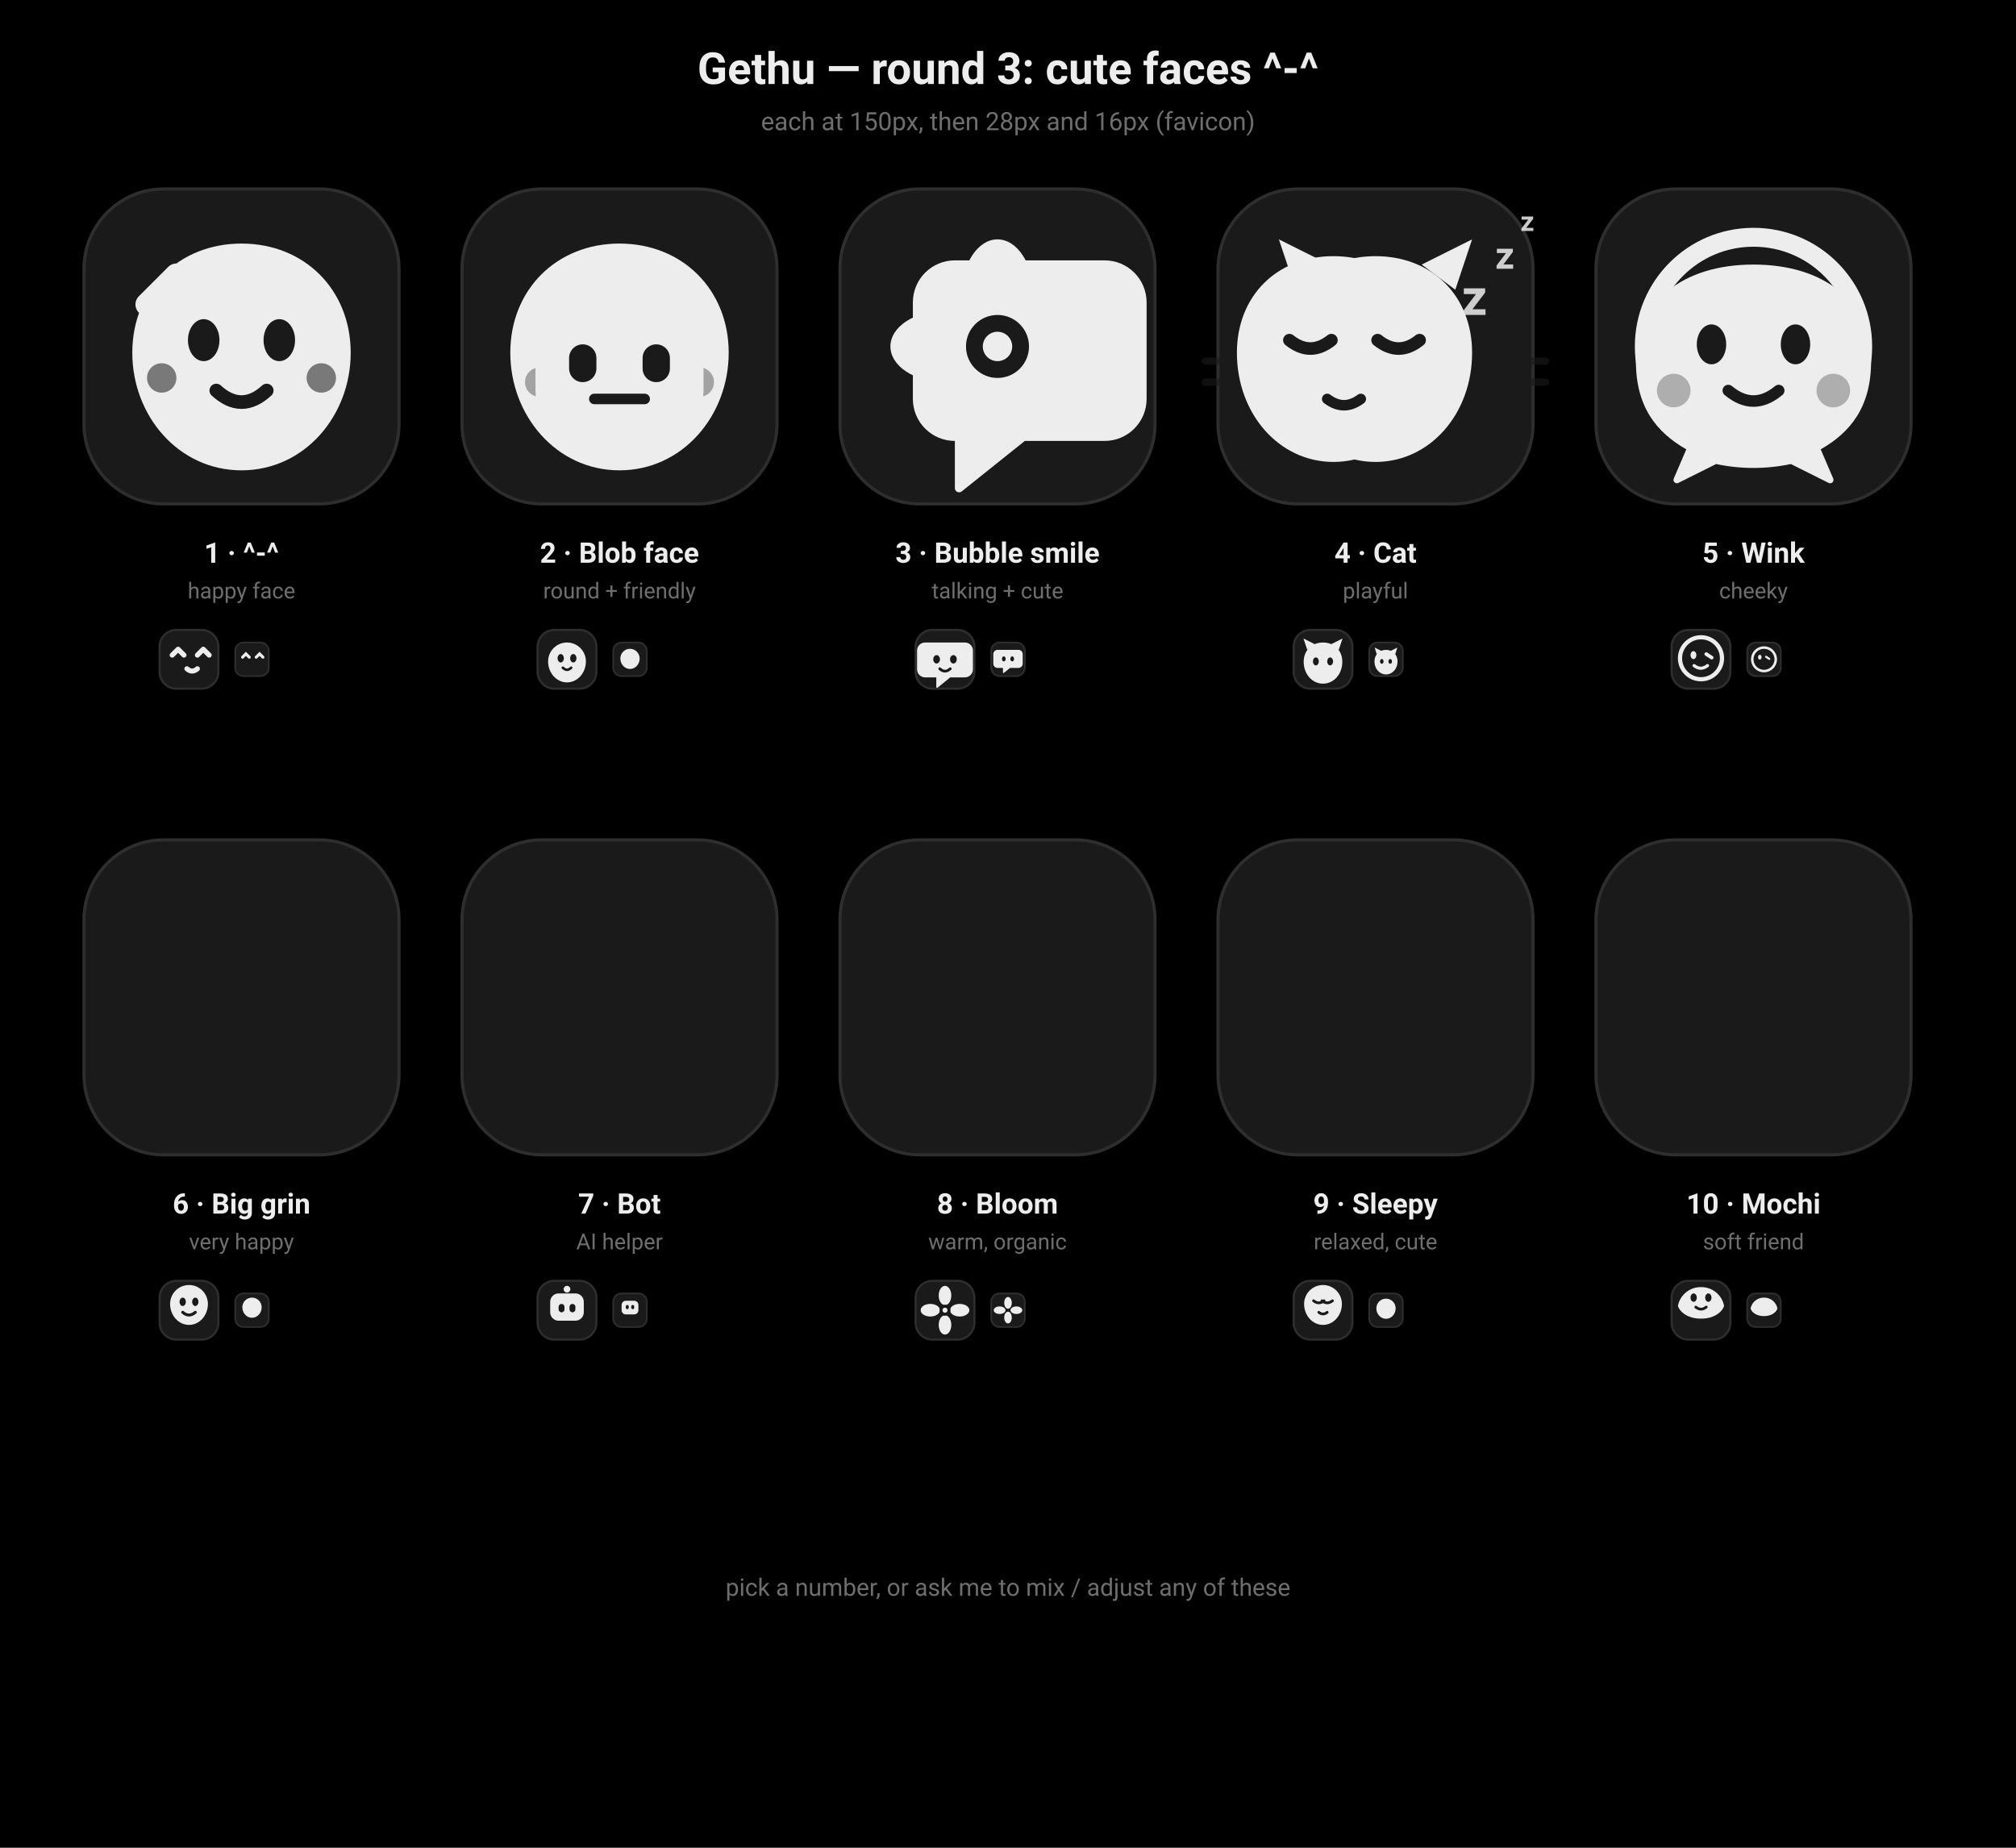
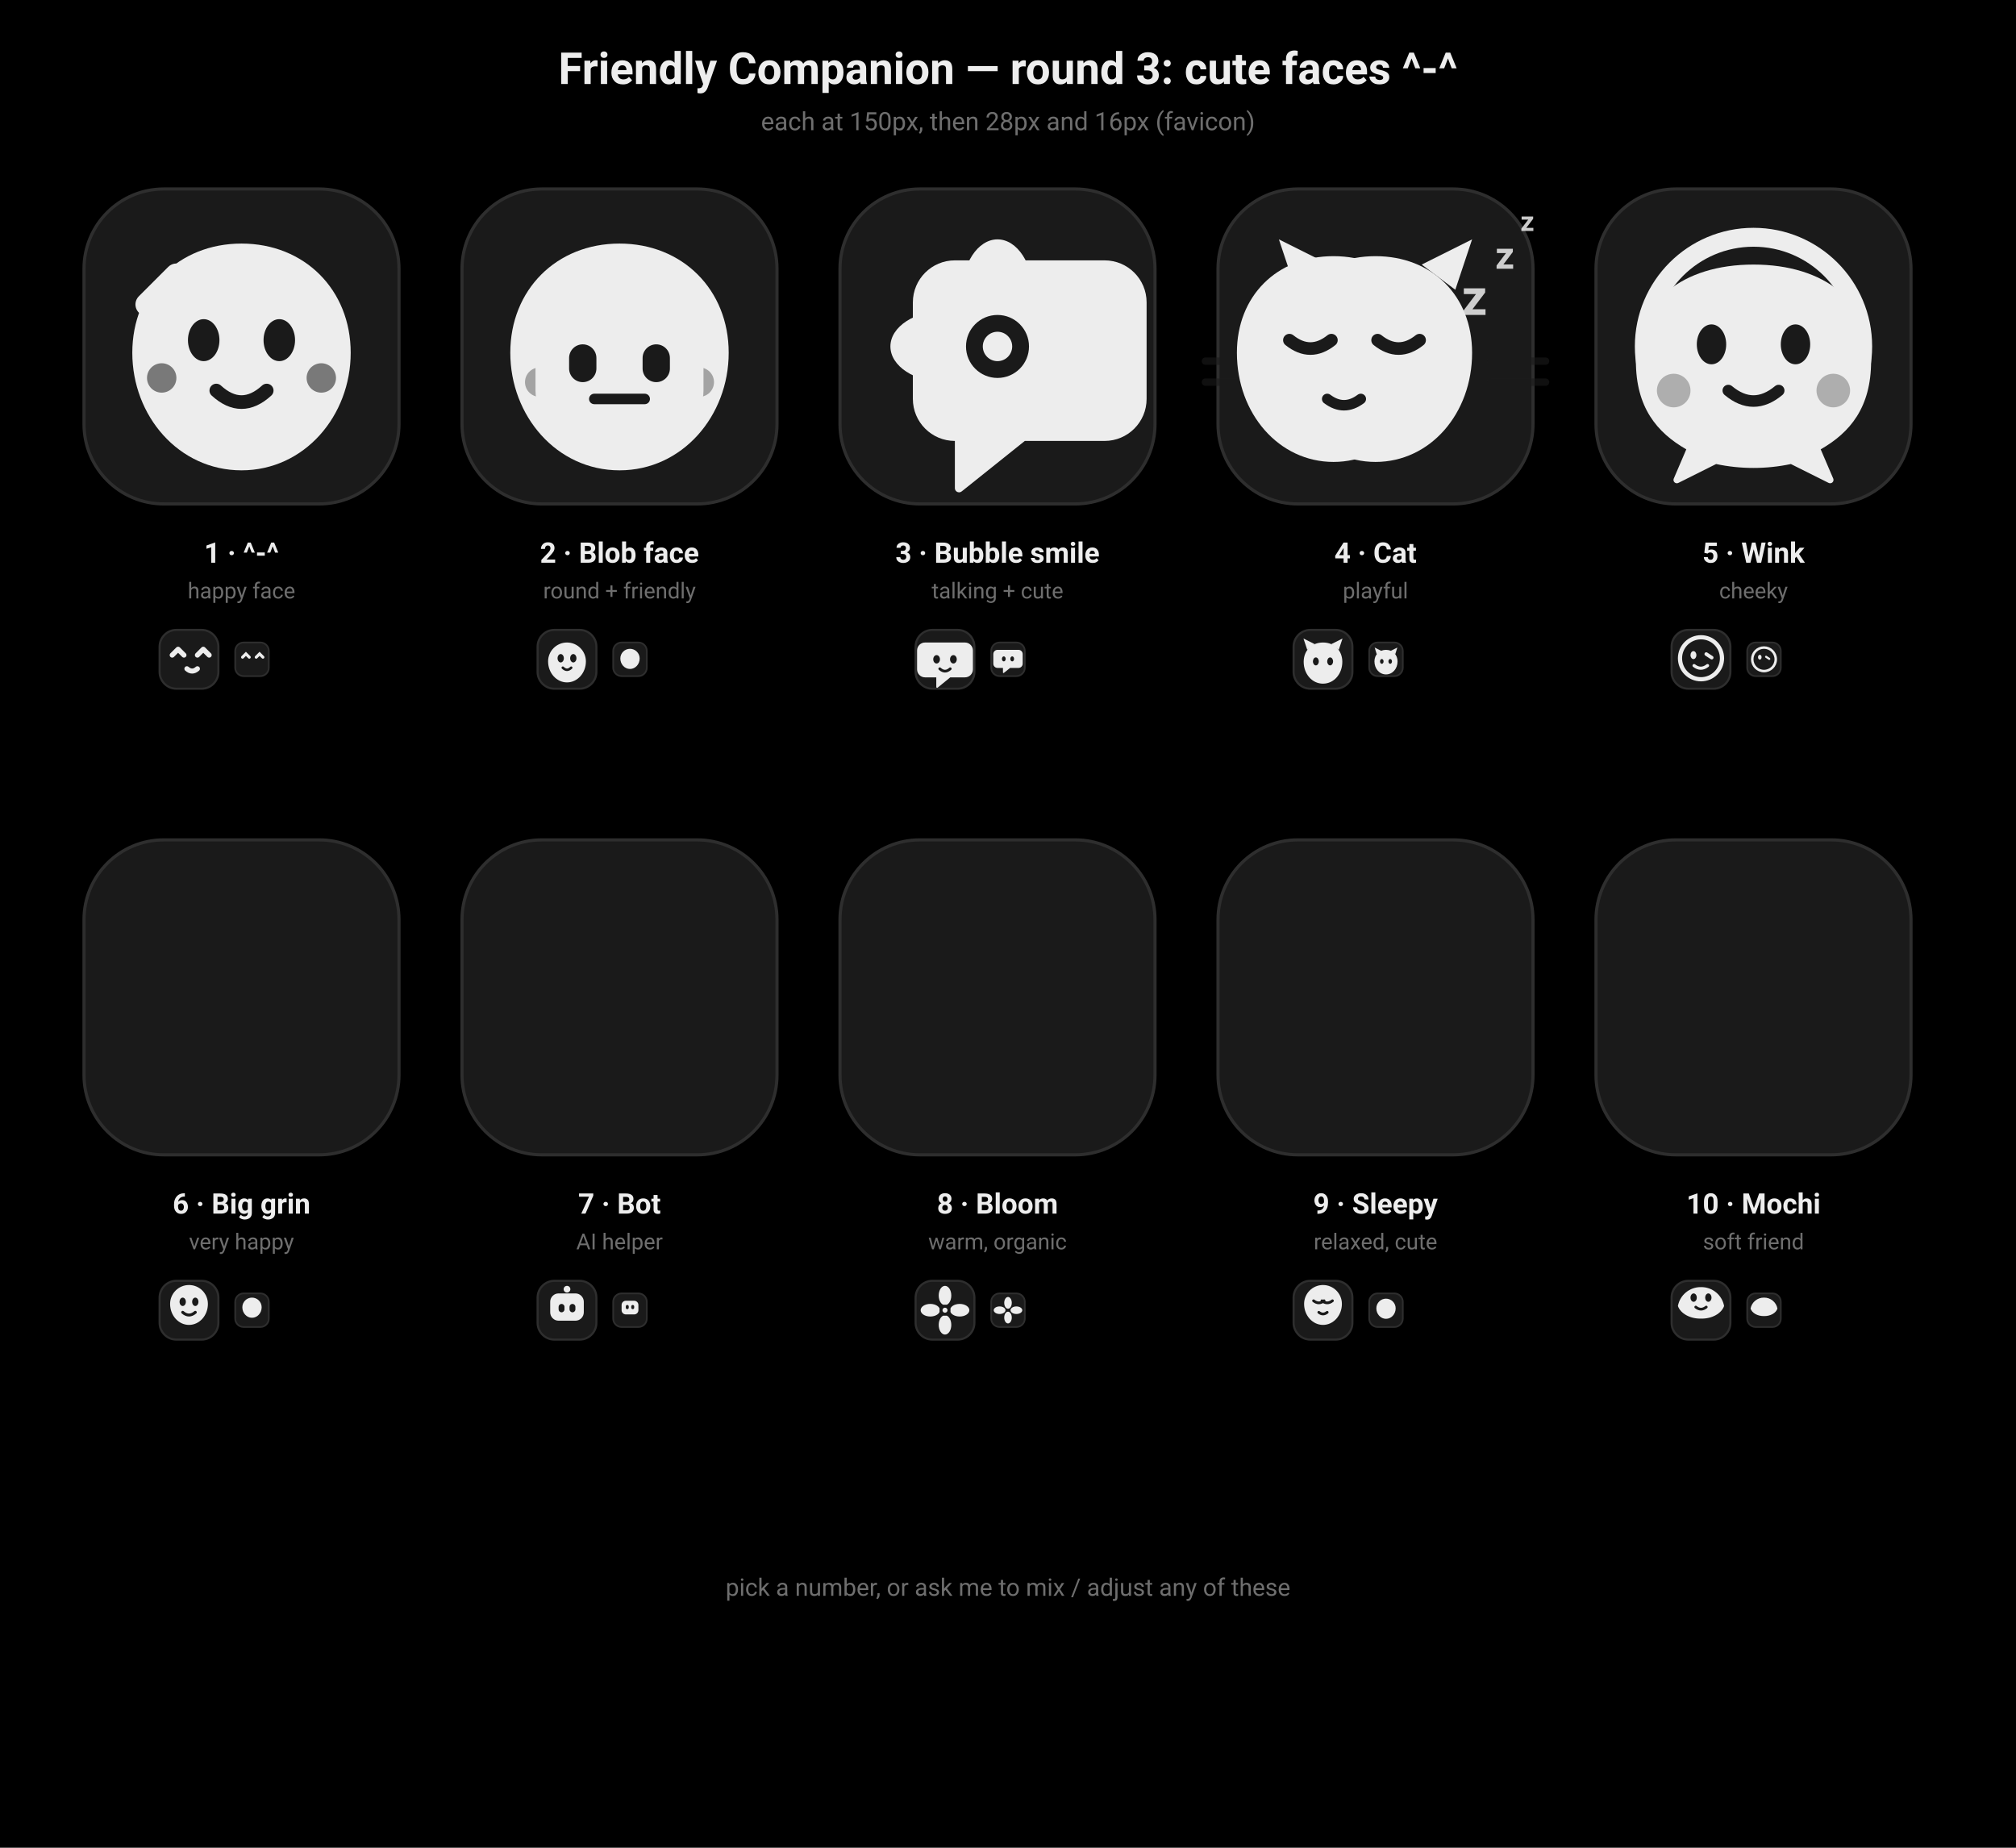
<svg xmlns="http://www.w3.org/2000/svg" viewBox="0 0 960 880" width="960" height="880" font-family="ui-sans-serif, -apple-system, 'Segoe UI', Roboto, sans-serif">
  <rect width="960" height="880" fill="#000000" />
-   <text x="480" y="40" fill="#ededed" font-size="21" font-weight="650" text-anchor="middle">Gethu — round 3: cute faces  ^-^</text>
+   <text x="480" y="40" fill="#ededed" font-size="21" font-weight="650" text-anchor="middle">Friendly Companion — round 3: cute faces  ^-^</text>
  <text x="480" y="62" fill="#6e6e6e" font-size="12" text-anchor="middle">each at 150px, then 28px and 16px (favicon)</text>
  <g>
    <rect x="40" y="90" width="150" height="150" rx="38" fill="#1a1a1a" stroke="#2e2e2e" stroke-width="1.5" />
    <g stroke="#ededed" stroke-width="11" stroke-linecap="round" stroke-linejoin="round" fill="none">
      <path d="M70 145l14-14 14 14" />
      <path d="M197 145l-14-14-14 14" transform="translate(-87 0)" />
      <path d="M112 178q17 15 34 0" />
    </g>
    <text x="115" y="268" fill="#ededed" font-size="13.5" font-weight="600" text-anchor="middle">1 · ^-^</text>
    <text x="115" y="285" fill="#6e6e6e" font-size="10.5" text-anchor="middle">happy face</text>
    <rect x="76" y="300" width="28" height="28" rx="8" fill="#1a1a1a" stroke="#2e2e2e" stroke-width="1" />
    <g stroke="#ededed" stroke-width="2.4" stroke-linecap="round" stroke-linejoin="round" fill="none">
      <path d="M82 312l2.8-2.8 2.8 2.8" />
      <path d="M94 312l2.8-2.8 2.8 2.8" />
      <path d="M89 318.5q2.5 2.2 5 0" />
    </g>
    <rect x="112" y="306" width="16" height="16" rx="4" fill="#1a1a1a" stroke="#2e2e2e" stroke-width="0.8" />
    <g stroke="#ededed" stroke-width="1.4" stroke-linecap="round" fill="none">
      <path d="M115.5 313l1.6-1.6 1.6 1.6" />
      <path d="M122 313l1.6-1.6 1.6 1.6" />
    </g>
  </g>
  <g>
    <rect x="220" y="90" width="150" height="150" rx="38" fill="#1a1a1a" stroke="#2e2e2e" stroke-width="1.5" />
    <path fill="#ededed" d="M295 116c30 0 52 22 52 52s-22 56-52 56-52-26-52-56 22-52 52-52z" />
    <g fill="#1a1a1a">
      <ellipse cx="277" cy="162" rx="7.5" ry="10" />
      <ellipse cx="313" cy="162" rx="7.5" ry="10" />
      <circle cx="257" cy="182" r="7" opacity="0.35" />
      <circle cx="333" cy="182" r="7" opacity="0.35" />
    </g>
    <path d="M283 184q12 11 24 0" fill="none" stroke="#1a1a1a" stroke-width="6" stroke-linecap="round" />
    <text x="295" y="268" fill="#ededed" font-size="13.5" font-weight="600" text-anchor="middle">2 · Blob face</text>
    <text x="295" y="285" fill="#6e6e6e" font-size="10.5" text-anchor="middle">round + friendly</text>
    <rect x="256" y="300" width="28" height="28" rx="8" fill="#1a1a1a" stroke="#2e2e2e" stroke-width="1" />
    <path fill="#ededed" d="M270 306a9 9 0 0 1 9 9 9 10 0 0 1-9 10 9 10 0 0 1-9-10 9 9 0 0 1 9-9z" />
    <g fill="#1a1a1a">
      <ellipse cx="267" cy="313.5" rx="1.5" ry="2" />
      <ellipse cx="273" cy="313.5" rx="1.5" ry="2" />
    </g>
    <path d="M268 318q2 2 4 0" fill="none" stroke="#1a1a1a" stroke-width="1.2" stroke-linecap="round" />
    <rect x="292" y="306" width="16" height="16" rx="4" fill="#1a1a1a" stroke="#2e2e2e" stroke-width="0.8" />
    <path fill="#ededed" d="M300 309a4.6 4.6 0 0 1 4.6 4.6 4.6 5 0 0 1-4.6 5 4.6 5 0 0 1-4.6-5 4.6 4.6 0 0 1 4.6-4.6z" />
  </g>
  <g>
    <rect x="400" y="90" width="150" height="150" rx="38" fill="#1a1a1a" stroke="#2e2e2e" stroke-width="1.5" />
    <path fill="#ededed" d="M424 124h102a20 20 0 0 1 20 20v46a20 20 0 0 1-20 20h-38l-30 24a2 2 0 0 1-3.3-1.6V210a20 20 0 0 1-20-20v-46a20 20 0 0 1 20-20z" />
    <g fill="#1a1a1a">
      <ellipse cx="455" cy="166" rx="7" ry="9" />
      <ellipse cx="495" cy="166" rx="7" ry="9" />
    </g>
    <path d="M462 184q13 12 26 0" fill="none" stroke="#1a1a1a" stroke-width="6" stroke-linecap="round" />
    <text x="475" y="268" fill="#ededed" font-size="13.5" font-weight="600" text-anchor="middle">3 · Bubble smile</text>
    <text x="475" y="285" fill="#6e6e6e" font-size="10.5" text-anchor="middle">talking + cute</text>
    <rect x="436" y="300" width="28" height="28" rx="8" fill="#1a1a1a" stroke="#2e2e2e" stroke-width="1" />
    <path fill="#ededed" d="M440.5 306h19a3.8 3.8 0 0 1 3.8 3.8v9a3.8 3.8 0 0 1-3.8 3.8h-7l-6 4.9a0.4 0.4 0 0 1-0.65-0.3v-4.6h-5.35a3.8 3.8 0 0 1-3.8-3.8v-9a3.8 3.8 0 0 1 3.8-3.8z" />
    <g fill="#1a1a1a">
      <ellipse cx="446" cy="314" rx="1.6" ry="2" />
      <ellipse cx="454" cy="314" rx="1.6" ry="2" />
    </g>
    <path d="M447.5 318.5q2.5 2.3 5 0" fill="none" stroke="#1a1a1a" stroke-width="1.3" stroke-linecap="round" />
    <rect x="472" y="306" width="16" height="16" rx="4" fill="#1a1a1a" stroke="#2e2e2e" stroke-width="0.8" />
    <path fill="#ededed" d="M475 309.5h10a2 2 0 0 1 2 2v4.6a2 2 0 0 1-2 2h-4l-3 2.4a0.25 0.25 0 0 1-0.4-0.2v-2.2h-2.6a2 2 0 0 1-2-2v-4.6a2 2 0 0 1 2-2z" />
    <g fill="#1a1a1a">
      <ellipse cx="478" cy="313.8" rx="0.9" ry="1.2" />
      <ellipse cx="482" cy="313.8" rx="0.9" ry="1.2" />
    </g>
  </g>
  <g>
    <rect x="580" y="90" width="150" height="150" rx="38" fill="#1a1a1a" stroke="#2e2e2e" stroke-width="1.5" />
    <path fill="#ededed" d="M655 122c27 0 46 19 46 46 0 29-20 52-46 52s-46-23-46-52c0-27 19-46 46-46z" />
    <path fill="#ededed" d="M617 138l-8-24 24 12z" />
    <path fill="#ededed" d="M693 138l8-24-24 12z" />
    <g fill="#1a1a1a">
      <ellipse cx="638" cy="166" rx="6.5" ry="9" />
      <ellipse cx="672" cy="166" rx="6.5" ry="9" />
    </g>
    <path d="M647 182h16l-8 8z" fill="#1a1a1a" />
    <g stroke="#1a1a1a" stroke-width="3.5" stroke-linecap="round" opacity="0.6">
      <path d="M600 172h-26" />
      <path d="M600 182h-26" />
      <path d="M710 172h26" />
      <path d="M710 182h26" />
    </g>
    <text x="655" y="268" fill="#ededed" font-size="13.5" font-weight="600" text-anchor="middle">4 · Cat</text>
    <text x="655" y="285" fill="#6e6e6e" font-size="10.5" text-anchor="middle">playful</text>
    <rect x="616" y="300" width="28" height="28" rx="8" fill="#1a1a1a" stroke="#2e2e2e" stroke-width="1" />
    <path fill="#ededed" d="M630 306c5.4 0 9.2 3.8 9.2 9.2 0 5.8-4 10.4-9.2 10.4s-9.2-4.6-9.2-10.4c0-5.4 3.8-9.2 9.2-9.2z" />
    <path fill="#ededed" d="M622.5 309.5l-1.8-5.4 5.4 2.7z" />
    <path fill="#ededed" d="M637.5 309.5l1.8-5.4-5.4 2.7z" />
    <g fill="#1a1a1a">
      <ellipse cx="626.6" cy="315" rx="1.4" ry="1.9" />
      <ellipse cx="633.4" cy="315" rx="1.4" ry="1.9" />
    </g>
    <rect x="652" y="306" width="16" height="16" rx="4" fill="#1a1a1a" stroke="#2e2e2e" stroke-width="0.8" />
    <path fill="#ededed" d="M660 309.5c3.2 0 5.5 2.3 5.5 5.5 0 3.5-2.4 6.2-5.5 6.2s-5.5-2.7-5.5-6.2c0-3.2 2.3-5.5 5.5-5.5z" />
    <path fill="#ededed" d="M655.6 311.6l-1-3.2 3.2 1.6z" />
    <path fill="#ededed" d="M664.4 311.6l1-3.2-3.2 1.6z" />
    <g fill="#1a1a1a">
      <ellipse cx="658" cy="315" rx="0.85" ry="1.15" />
      <ellipse cx="662" cy="315" rx="0.85" ry="1.15" />
    </g>
  </g>
  <g>
    <rect x="760" y="90" width="150" height="150" rx="38" fill="#1a1a1a" stroke="#2e2e2e" stroke-width="1.5" />
    <circle cx="835" cy="165" r="52" fill="none" stroke="#ededed" stroke-width="9" />
    <g fill="#ededed">
      <ellipse cx="816" cy="155" rx="7" ry="9.5" />
    </g>
    <path d="M846 152l12 8" stroke="#ededed" stroke-width="8" stroke-linecap="round" />
    <path d="M818 184q17 13 34 0" fill="none" stroke="#ededed" stroke-width="7" stroke-linecap="round" />
    <text x="835" y="268" fill="#ededed" font-size="13.5" font-weight="600" text-anchor="middle">5 · Wink</text>
    <text x="835" y="285" fill="#6e6e6e" font-size="10.5" text-anchor="middle">cheeky</text>
    <rect x="796" y="300" width="28" height="28" rx="8" fill="#1a1a1a" stroke="#2e2e2e" stroke-width="1" />
    <circle cx="810" cy="314" r="10" fill="none" stroke="#ededed" stroke-width="2" transform="translate(0 -0.5)" />
    <ellipse cx="806.4" cy="312" rx="1.4" ry="1.9" fill="#ededed" />
    <path d="M812.5 311.5l2.6 1.7" stroke="#ededed" stroke-width="1.7" stroke-linecap="round" />
    <path d="M806.7 317q3.2 2.5 6.4 0" fill="none" stroke="#ededed" stroke-width="1.5" stroke-linecap="round" />
    <rect x="832" y="306" width="16" height="16" rx="4" fill="#1a1a1a" stroke="#2e2e2e" stroke-width="0.8" />
    <circle cx="840" cy="314" r="5.6" fill="none" stroke="#ededed" stroke-width="1.2" />
    <ellipse cx="838" cy="313" rx="0.85" ry="1.15" fill="#ededed" />
    <path d="M841 312.8l1.5 1" stroke="#ededed" stroke-width="1" stroke-linecap="round" />
  </g>
  <g>
    <rect x="40" y="400" width="150" height="150" rx="38" fill="#1a1a1a" stroke="#2e2e2e" stroke-width="1.5" />
    <path fill="#ededed" d="M115 116c30 0 52 22 52 52s-22 56-52 56-52-26-52-56 22-52 52-52z" />
    <g fill="#1a1a1a">
      <ellipse cx="97" cy="162" rx="7.5" ry="10" />
      <ellipse cx="133" cy="162" rx="7.5" ry="10" />
    </g>
    <path d="M103 186q12 11 24 0" fill="none" stroke="#1a1a1a" stroke-width="6.5" stroke-linecap="round" />
    <g fill="#1a1a1a" opacity="0.55">
      <circle cx="77" cy="180" r="7" />
      <circle cx="153" cy="180" r="7" />
    </g>
    <text x="115" y="578" fill="#ededed" font-size="13.5" font-weight="600" text-anchor="middle">6 · Big grin</text>
    <text x="115" y="595" fill="#6e6e6e" font-size="10.5" text-anchor="middle">very happy</text>
    <rect x="76" y="610" width="28" height="28" rx="8" fill="#1a1a1a" stroke="#2e2e2e" stroke-width="1" />
    <path fill="#ededed" d="M90 612a9 9 0 0 1 9 9 9 10 0 0 1-9 10 9 10 0 0 1-9-10 9 9 0 0 1 9-9z" />
    <g fill="#1a1a1a">
      <ellipse cx="87" cy="620" rx="1.5" ry="2" />
      <ellipse cx="93" cy="620" rx="1.5" ry="2" />
    </g>
    <path d="M87 625q3 2.6 6 0" fill="none" stroke="#1a1a1a" stroke-width="1.4" stroke-linecap="round" />
    <rect x="112" y="616" width="16" height="16" rx="4" fill="#1a1a1a" stroke="#2e2e2e" stroke-width="0.8" />
    <path fill="#ededed" d="M120 618a4.6 4.6 0 0 1 4.6 4.6 4.6 5 0 0 1-4.6 5 4.6 5 0 0 1-4.6-5 4.6 4.6 0 0 1 4.6-4.6z" />
  </g>
  <g>
    <rect x="220" y="400" width="150" height="150" rx="38" fill="#1a1a1a" stroke="#2e2e2e" stroke-width="1.5" />
    <rect x="255" y="140" width="80" height="66" rx="20" fill="#ededed" />
    <circle cx="295" cy="132" r="7" fill="#ededed" />
    <line x1="295" y1="139" x2="295" y2="146" stroke="#ededed" stroke-width="5" />
    <g fill="#1a1a1a">
      <rect x="271" y="164" width="13" height="18" rx="6.5" />
      <rect x="306" y="164" width="13" height="18" rx="6.5" />
    </g>
    <path d="M283 190h24" stroke="#1a1a1a" stroke-width="5" stroke-linecap="round" />
    <text x="295" y="578" fill="#ededed" font-size="13.5" font-weight="600" text-anchor="middle">7 · Bot</text>
    <text x="295" y="595" fill="#6e6e6e" font-size="10.5" text-anchor="middle">AI helper</text>
    <rect x="256" y="610" width="28" height="28" rx="8" fill="#1a1a1a" stroke="#2e2e2e" stroke-width="1" />
    <rect x="262" y="616" width="16" height="13" rx="4" fill="#ededed" />
    <circle cx="270" cy="614" r="1.6" fill="#ededed" />
    <g fill="#1a1a1a">
      <rect x="266" y="621" width="2.8" height="4" rx="1.4" />
      <rect x="271.2" y="621" width="2.8" height="4" rx="1.4" />
    </g>
    <rect x="292" y="616" width="16" height="16" rx="4" fill="#1a1a1a" stroke="#2e2e2e" stroke-width="0.8" />
    <rect x="296" y="619.5" width="8" height="6.5" rx="2" fill="#ededed" />
    <g fill="#1a1a1a">
      <rect x="298" y="621.5" width="1.4" height="2" rx="0.7" />
      <rect x="300.6" y="621.5" width="1.4" height="2" rx="0.7" />
    </g>
  </g>
  <g>
    <rect x="400" y="400" width="150" height="150" rx="38" fill="#1a1a1a" stroke="#2e2e2e" stroke-width="1.5" />
    <g fill="#ededed">
      <ellipse cx="475" cy="140" rx="17" ry="26" />
      <ellipse cx="475" cy="190" rx="17" ry="26" />
      <ellipse cx="450" cy="165" rx="26" ry="17" />
      <ellipse cx="500" cy="165" rx="26" ry="17" />
    </g>
    <circle cx="475" cy="165" r="15" fill="#1a1a1a" />
    <circle cx="475" cy="165" r="7" fill="#ededed" />
    <text x="475" y="578" fill="#ededed" font-size="13.5" font-weight="600" text-anchor="middle">8 · Bloom</text>
    <text x="475" y="595" fill="#6e6e6e" font-size="10.5" text-anchor="middle">warm, organic</text>
    <rect x="436" y="610" width="28" height="28" rx="8" fill="#1a1a1a" stroke="#2e2e2e" stroke-width="1" />
    <g fill="#ededed">
      <ellipse cx="450" cy="617" rx="3" ry="4.6" />
      <ellipse cx="450" cy="631" rx="3" ry="4.6" />
      <ellipse cx="443" cy="624" rx="4.6" ry="3" />
      <ellipse cx="457" cy="624" rx="4.6" ry="3" />
    </g>
    <circle cx="450" cy="624" r="2.6" fill="#1a1a1a" />
    <circle cx="450" cy="624" r="1.2" fill="#ededed" />
    <rect x="472" y="616" width="16" height="16" rx="4" fill="#1a1a1a" stroke="#2e2e2e" stroke-width="0.8" />
    <g fill="#ededed">
      <ellipse cx="480" cy="620.5" rx="1.8" ry="2.8" />
      <ellipse cx="480" cy="627.5" rx="1.8" ry="2.8" />
      <ellipse cx="476" cy="624" rx="2.8" ry="1.8" />
      <ellipse cx="484" cy="624" rx="2.8" ry="1.8" />
    </g>
  </g>
  <g>
    <rect x="580" y="400" width="150" height="150" rx="38" fill="#1a1a1a" stroke="#2e2e2e" stroke-width="1.5" />
    <path fill="#ededed" d="M635 122c27 0 46 19 46 46 0 29-20 52-46 52s-46-23-46-52c0-27 19-46 46-46z" />
    <g stroke="#1a1a1a" stroke-width="6" stroke-linecap="round" fill="none">
      <path d="M614 162q10 8 20 0" />
      <path d="M656 162q10 8 20 0" />
    </g>
    <path d="M632 190q8 6 16 0" fill="none" stroke="#1a1a1a" stroke-width="5" stroke-linecap="round" />
    <g fill="#ededed" opacity="0.85">
      <text x="696" y="150" font-size="24" font-weight="700">z</text>
      <text x="712" y="128" font-size="18" font-weight="700">z</text>
      <text x="724" y="110" font-size="13" font-weight="700">z</text>
    </g>
    <text x="655" y="578" fill="#ededed" font-size="13.5" font-weight="600" text-anchor="middle">9 · Sleepy</text>
    <text x="655" y="595" fill="#6e6e6e" font-size="10.5" text-anchor="middle">relaxed, cute</text>
    <rect x="616" y="610" width="28" height="28" rx="8" fill="#1a1a1a" stroke="#2e2e2e" stroke-width="1" />
    <path fill="#ededed" d="M630 612a9 9 0 0 1 9 9 9 10 0 0 1-9 10 9 10 0 0 1-9-10 9 9 0 0 1 9-9z" />
    <g stroke="#1a1a1a" stroke-width="1.3" stroke-linecap="round" fill="none">
      <path d="M625.5 619.5q2.5 2 5 0" />
      <path d="M629.5 619.5q2.5 2 5 0" />
      <path d="M628 625q2 1.6 4 0" />
    </g>
    <rect x="652" y="616" width="16" height="16" rx="4" fill="#1a1a1a" stroke="#2e2e2e" stroke-width="0.8" />
    <path fill="#ededed" d="M660 618.5a4.6 4.6 0 0 1 4.6 4.6 4.6 5 0 0 1-4.6 5 4.6 5 0 0 1-4.6-5 4.6 4.6 0 0 1 4.6-4.6z" />
  </g>
  <g>
    <rect x="760" y="400" width="150" height="150" rx="38" fill="#1a1a1a" stroke="#2e2e2e" stroke-width="1.5" />
    <path fill="#ededed" d="M835 126c34 0 56 18 56 46 0 22-10 34-24 42l6 14a1.6 1.6 0 0 1-2.2 2l-18-9a86 86 0 0 1-35.6 0l-18 9a1.6 1.6 0 0 1-2.2-2l6-14c-14-8-24-20-24-42 0-28 22-46 56-46z" />
    <g fill="#1a1a1a">
      <ellipse cx="815" cy="164" rx="7" ry="9.5" />
      <ellipse cx="855" cy="164" rx="7" ry="9.5" />
    </g>
    <path d="M823 186q12 10 24 0" fill="none" stroke="#1a1a1a" stroke-width="5.5" stroke-linecap="round" />
    <g fill="#1a1a1a" opacity="0.3">
      <circle cx="797" cy="186" r="8" />
      <circle cx="873" cy="186" r="8" />
    </g>
    <text x="835" y="578" fill="#ededed" font-size="13.5" font-weight="600" text-anchor="middle">10 · Mochi</text>
    <text x="835" y="595" fill="#6e6e6e" font-size="10.5" text-anchor="middle">soft friend</text>
    <rect x="796" y="610" width="28" height="28" rx="8" fill="#1a1a1a" stroke="#2e2e2e" stroke-width="1" />
    <path fill="#ededed" d="M810 613a11 11 0 0 1 11 9 11 8 0 0 1-11 6 11 8 0 0 1-11-6 11 11 0 0 1 11-9z" />
    <g fill="#1a1a1a">
      <ellipse cx="806.5" cy="618" rx="1.5" ry="2" />
      <ellipse cx="813.5" cy="618" rx="1.5" ry="2" />
    </g>
    <path d="M807.5 622.5q2.5 2 5 0" fill="none" stroke="#1a1a1a" stroke-width="1.3" stroke-linecap="round" />
    <rect x="832" y="616" width="16" height="16" rx="4" fill="#1a1a1a" stroke="#2e2e2e" stroke-width="0.8" />
    <path fill="#ededed" d="M840 618a6.4 6.4 0 0 1 6.4 5.2 6.4 4.6 0 0 1-6.4 3.6 6.4 4.6 0 0 1-6.4-3.6 6.4 6.4 0 0 1 6.4-5.2z" />
  </g>
  <text x="480" y="760" fill="#6e6e6e" font-size="11.5" text-anchor="middle">pick a number, or ask me to mix / adjust any of these</text>
</svg>
